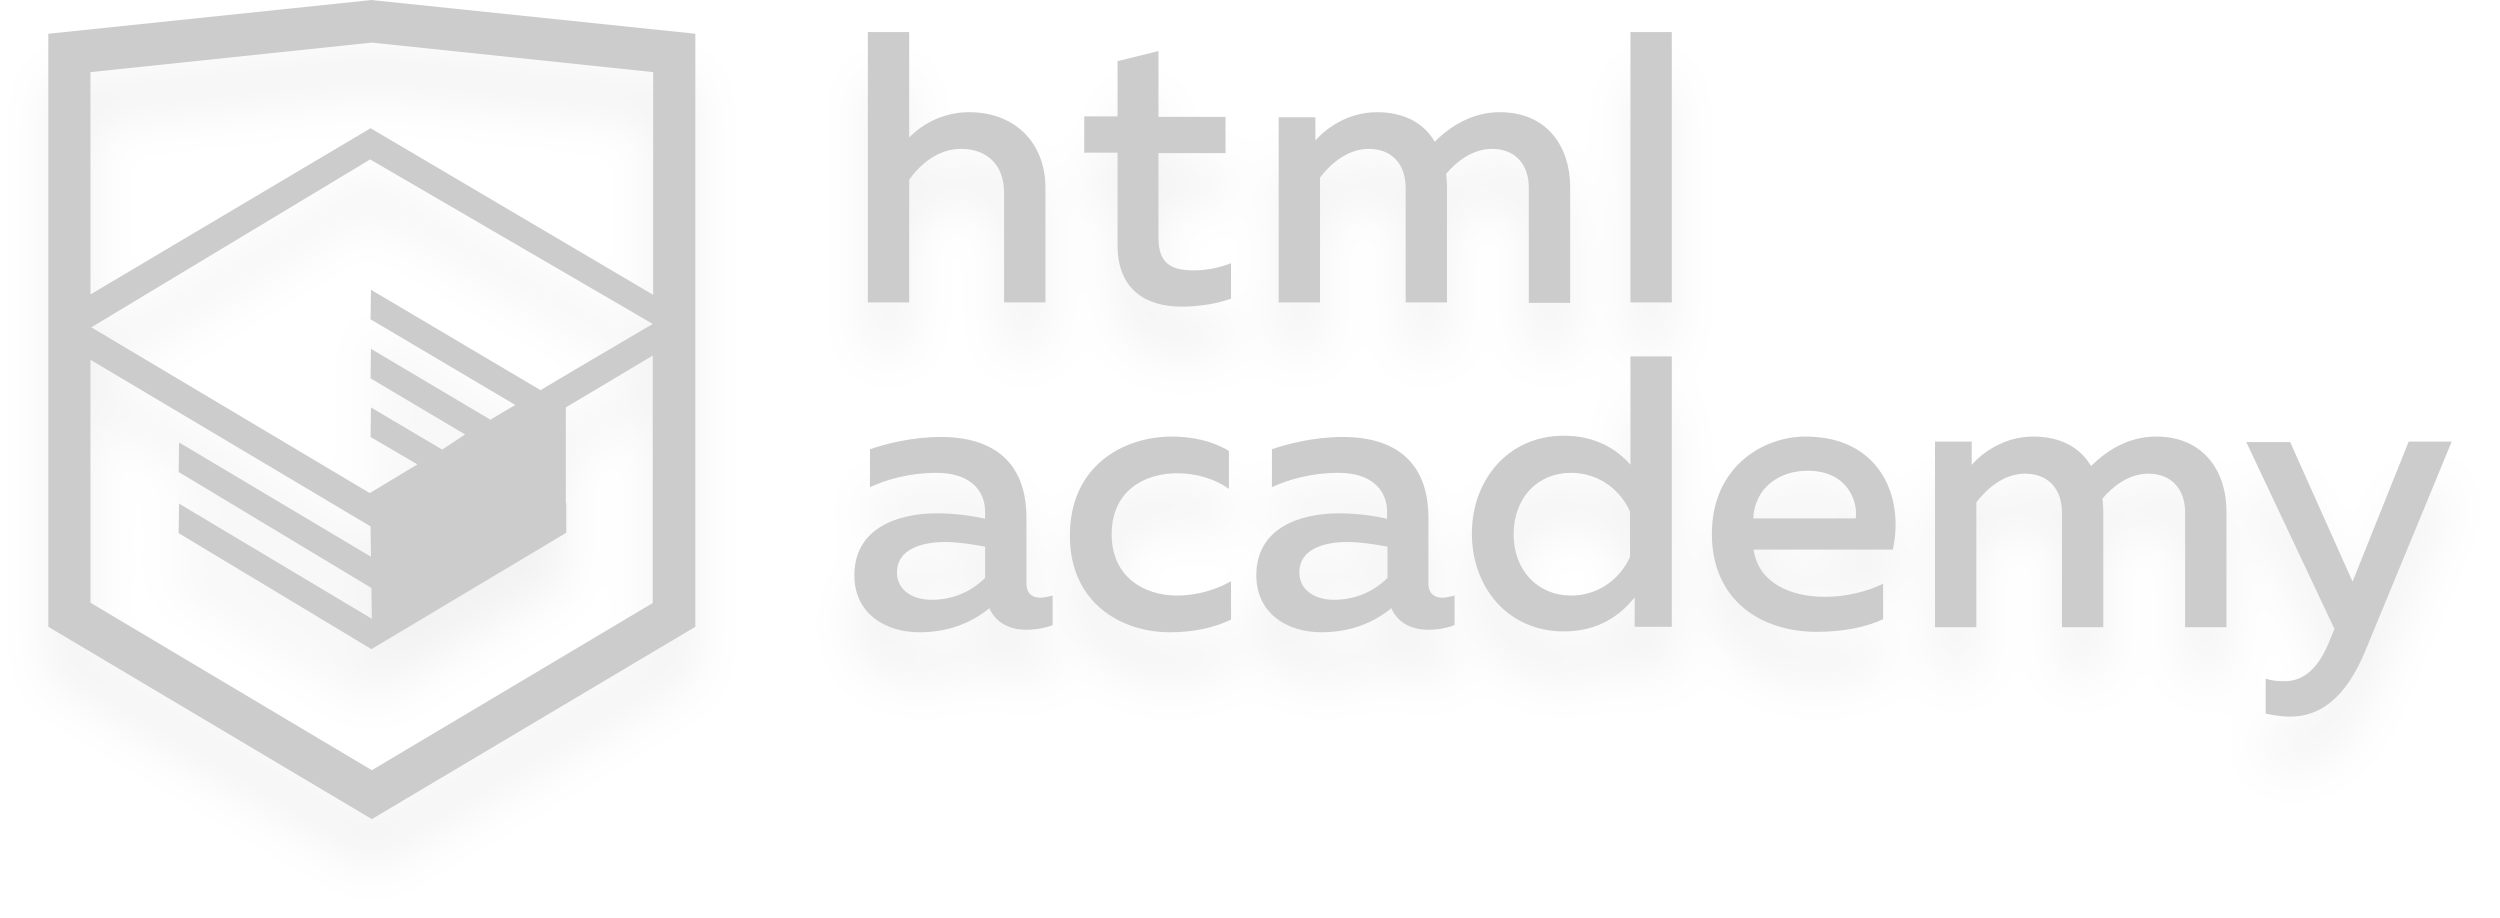
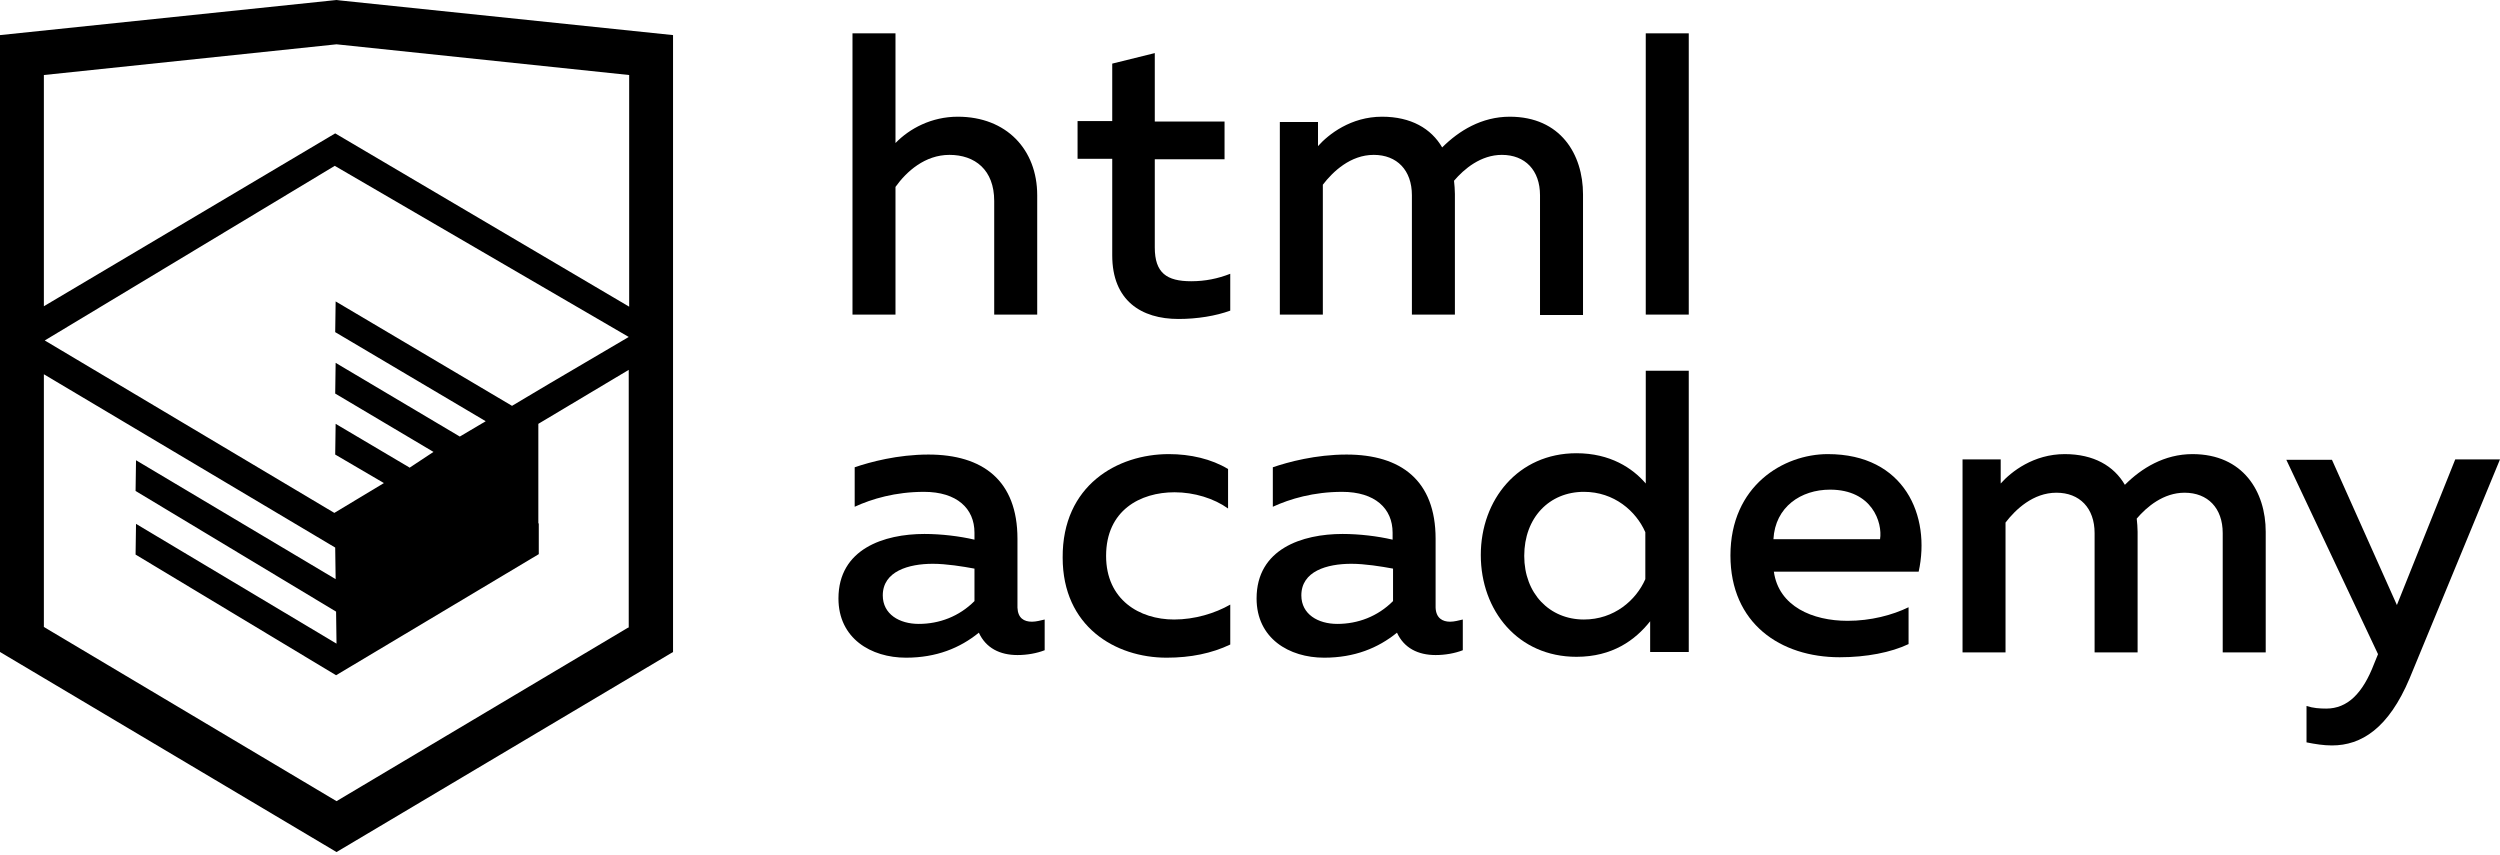
- <svg xmlns="http://www.w3.org/2000/svg" width="207" height="76" viewBox="0 0 207 76" fill="none">
-   <g opacity="0.2" filter="url(#filter0_d)">
-     <path d="M86.143 49.488C86.492 49.488 86.841 49.383 87.156 49.313V51.758C86.527 52.003 85.758 52.142 84.99 52.142C83.593 52.142 82.476 51.584 81.917 50.361C80.415 51.584 78.529 52.352 76.119 52.352C73.325 52.352 70.741 50.815 70.741 47.637C70.741 43.691 74.373 42.503 77.586 42.503C78.913 42.503 80.38 42.678 81.568 42.957V42.398C81.568 40.478 80.171 39.151 77.551 39.151C75.281 39.151 73.395 39.709 72.033 40.338V37.195C73.255 36.776 75.456 36.182 77.9 36.182C82.231 36.182 84.99 38.242 84.99 42.887V48.37C85.025 49.209 85.514 49.488 86.143 49.488ZM74.268 47.393C74.268 48.894 75.596 49.663 77.132 49.663C78.774 49.663 80.345 49.069 81.568 47.847V45.262C80.625 45.088 79.332 44.878 78.25 44.878C76.329 44.878 74.268 45.472 74.268 47.393Z" fill="black" />
-     <path d="M97.039 36.147C98.751 36.147 100.427 36.531 101.754 37.334V40.477C100.636 39.674 99.065 39.185 97.493 39.185C94.769 39.185 92.045 40.617 92.045 44.249C92.045 47.742 94.699 49.313 97.458 49.313C99.1 49.313 100.706 48.825 101.929 48.126V51.304C100.462 52.003 98.785 52.352 96.865 52.352C92.778 52.352 88.588 49.872 88.588 44.389C88.553 38.627 92.953 36.147 97.039 36.147Z" fill="black" />
-     <path d="M119.426 49.488C119.775 49.488 120.124 49.383 120.439 49.313V51.758C119.81 52.003 119.042 52.142 118.273 52.142C116.876 52.142 115.759 51.584 115.2 50.361C113.698 51.584 111.812 52.352 109.402 52.352C106.608 52.352 104.024 50.815 104.024 47.637C104.024 43.691 107.656 42.503 110.869 42.503C112.196 42.503 113.663 42.678 114.851 42.957V42.398C114.851 40.478 113.454 39.151 110.834 39.151C108.564 39.151 106.678 39.709 105.316 40.338V37.195C106.539 36.776 108.739 36.182 111.184 36.182C115.514 36.182 118.273 38.242 118.273 42.887V48.37C118.308 49.209 118.832 49.488 119.426 49.488ZM107.586 47.393C107.586 48.894 108.913 49.663 110.45 49.663C112.092 49.663 113.663 49.069 114.886 47.847V45.262C113.943 45.088 112.65 44.878 111.568 44.878C109.612 44.878 107.586 45.472 107.586 47.393Z" fill="black" />
-     <path d="M138.425 29.511V51.898H135.352V49.453C134.164 50.955 132.348 52.282 129.484 52.282C124.839 52.282 121.871 48.615 121.871 44.179C121.871 39.779 124.839 36.077 129.484 36.077C132.173 36.077 133.955 37.264 135.002 38.487V29.511H138.425ZM130.078 39.15C127.319 39.15 125.328 41.211 125.328 44.249C125.328 47.253 127.354 49.313 130.078 49.313C132.488 49.313 134.234 47.777 134.967 46.1V42.364C134.234 40.687 132.488 39.15 130.078 39.15Z" fill="black" />
-     <path d="M149.496 36.147C155.608 36.147 157.703 41.071 156.725 45.507H145.2C145.584 48.266 148.273 49.418 151.067 49.418C152.918 49.418 154.63 48.964 155.922 48.336V51.269C154.525 51.933 152.569 52.317 150.439 52.317C145.724 52.317 141.742 49.628 141.742 44.214C141.742 38.661 145.968 36.147 149.496 36.147ZM149.67 38.976C147.365 38.976 145.305 40.338 145.165 42.922H153.652C153.861 41.595 153.023 38.976 149.67 38.976Z" fill="black" />
-     <path d="M160.218 51.898V36.566H163.256V38.487C164.094 37.544 165.875 36.147 168.355 36.147C170.66 36.147 172.267 37.09 173.14 38.592C174.467 37.264 176.283 36.147 178.518 36.147C182.569 36.147 184.351 39.15 184.351 42.328V51.933H180.928V42.433C180.928 40.443 179.74 39.22 177.889 39.22C176.213 39.22 174.886 40.338 174.083 41.281C174.118 41.63 174.153 41.979 174.153 42.328V51.933H170.73V42.433C170.73 40.443 169.543 39.22 167.692 39.22C165.841 39.22 164.444 40.547 163.64 41.595V51.933H160.218V51.898Z" fill="black" />
-     <path d="M199.438 36.566H203L195.806 53.993C194.129 57.975 191.964 59.337 189.624 59.337C188.961 59.337 188.297 59.232 187.598 59.092V56.194C188.122 56.368 188.646 56.403 189.17 56.403C190.846 56.403 192.069 55.216 192.977 52.841L193.291 52.072L185.992 36.601H189.624L194.793 48.161L199.438 36.566Z" fill="black" />
-     <path d="M75.281 2.654V11.385C76.399 10.233 78.145 9.29 80.24 9.29C84.117 9.29 86.562 11.909 86.562 15.541V25.041H83.139V15.995C83.139 13.516 81.602 12.328 79.577 12.328C77.621 12.328 76.154 13.655 75.281 14.878V25.041H71.858V2.654H75.281Z" fill="black" />
-     <path d="M95.921 4.226V9.674H101.474V12.678H95.921V19.698C95.921 21.723 96.864 22.387 98.82 22.387C99.938 22.387 100.95 22.177 101.928 21.793V24.727C100.776 25.146 99.309 25.39 97.807 25.39C94.839 25.39 92.534 23.923 92.534 20.326V12.643H89.775V9.639H92.534V5.064L95.921 4.226Z" fill="black" />
-     <path d="M105.875 25.041V9.709H108.913V11.63C109.752 10.687 111.533 9.29 114.012 9.29C116.317 9.29 117.924 10.233 118.797 11.735C120.124 10.408 121.94 9.29 124.175 9.29C128.227 9.29 130.008 12.293 130.008 15.472V25.076H126.585V15.541C126.585 13.551 125.398 12.328 123.547 12.328C121.87 12.328 120.543 13.446 119.74 14.389C119.775 14.738 119.81 15.087 119.81 15.437V25.041H116.387V15.541C116.387 13.551 115.2 12.328 113.349 12.328C111.498 12.328 110.101 13.655 109.298 14.703V25.041H105.875Z" fill="black" />
-     <path d="M138.424 2.654H135.002V25.041H138.424V2.654Z" fill="black" />
-     <path d="M31.067 0.035L30.787 0L4 2.794V51.898L30.787 67.823L57.574 51.898V2.794L31.067 0.035ZM54.082 49.907L30.787 63.772L7.492 49.907V29.791L30.682 43.586L30.717 46.1L14.827 36.636L14.792 39.081L30.752 48.685L30.787 51.234L14.827 41.7L14.792 44.145L30.752 53.749L46.887 44.11V41.665H46.852V40.827V39.814V33.737L54.047 29.441V49.907H54.082ZM54.047 26.822L47.691 30.559L44.757 32.305L30.717 23.993L30.682 26.438L42.661 33.528L42.557 33.597L42.312 33.737L40.601 34.75L30.717 28.883L30.682 31.327L38.505 35.972L36.654 37.195L36.62 37.23L30.717 33.737L30.682 36.182L34.559 38.452L30.613 40.827L7.562 27.101L30.647 13.201L54.047 26.822ZM54.082 24.412L30.682 10.617L7.492 24.377V5.972L30.787 3.527L54.082 5.972V24.412Z" fill="black" />
-   </g>
-   <defs>
-     <filter id="filter0_d" x="0" y="0" width="207" height="75.823" filterUnits="userSpaceOnUse" color-interpolation-filters="sRGB">
-       <feFlood flood-opacity="0" result="BackgroundImageFix" />
-       <feColorMatrix in="SourceAlpha" type="matrix" values="0 0 0 0 0 0 0 0 0 0 0 0 0 0 0 0 0 0 127 0" />
-       <feOffset dy="4" />
-       <feGaussianBlur stdDeviation="2" />
-       <feColorMatrix type="matrix" values="0 0 0 0 0 0 0 0 0 0 0 0 0 0 0 0 0 0 0.25 0" />
-       <feBlend mode="normal" in2="BackgroundImageFix" result="effect1_dropShadow" />
-       <feBlend mode="normal" in="SourceGraphic" in2="effect1_dropShadow" result="shape" />
-     </filter>
-   </defs>
+ <svg xmlns="http://www.w3.org/2000/svg" width="199" height="68" viewBox="0 0 199 68" fill="none">
+   <path d="M82.143 49.488C82.492 49.488 82.841 49.383 83.156 49.313V51.758C82.527 52.003 81.759 52.142 80.99 52.142C79.593 52.142 78.476 51.584 77.917 50.361C76.415 51.584 74.529 52.352 72.12 52.352C69.326 52.352 66.741 50.815 66.741 47.637C66.741 43.691 70.373 42.503 73.586 42.503C74.913 42.503 76.38 42.678 77.568 42.957V42.398C77.568 40.478 76.171 39.151 73.552 39.151C71.281 39.151 69.395 39.709 68.033 40.338V37.195C69.256 36.776 71.456 36.182 73.901 36.182C78.231 36.182 80.99 38.242 80.99 42.887V48.37C81.025 49.209 81.514 49.488 82.143 49.488ZM70.269 47.393C70.269 48.894 71.596 49.663 73.132 49.663C74.774 49.663 76.346 49.069 77.568 47.847V45.262C76.625 45.088 75.333 44.878 74.25 44.878C72.329 44.878 70.269 45.472 70.269 47.393Z" fill="black" />
+   <path d="M93.039 36.147C94.751 36.147 96.427 36.531 97.754 37.334V40.477C96.637 39.674 95.065 39.185 93.493 39.185C90.769 39.185 88.045 40.617 88.045 44.249C88.045 47.742 90.699 49.313 93.458 49.313C95.1 49.313 96.706 48.825 97.929 48.126V51.304C96.462 52.003 94.786 52.352 92.865 52.352C88.779 52.352 84.588 49.872 84.588 44.389C84.553 38.627 88.953 36.147 93.039 36.147Z" fill="black" />
+   <path d="M115.426 49.488C115.775 49.488 116.125 49.383 116.439 49.313V51.758C115.81 52.003 115.042 52.142 114.274 52.142C112.877 52.142 111.759 51.584 111.2 50.361C109.699 51.584 107.813 52.352 105.403 52.352C102.609 52.352 100.024 50.815 100.024 47.637C100.024 43.691 103.657 42.503 106.87 42.503C108.197 42.503 109.664 42.678 110.851 42.957V42.398C110.851 40.478 109.454 39.151 106.835 39.151C104.565 39.151 102.679 39.709 101.317 40.338V37.195C102.539 36.776 104.739 36.182 107.184 36.182C111.515 36.182 114.274 38.242 114.274 42.887V48.37C114.309 49.209 114.832 49.488 115.426 49.488ZM103.587 47.393C103.587 48.894 104.914 49.663 106.451 49.663C108.092 49.663 109.664 49.069 110.886 47.847V45.262C109.943 45.088 108.651 44.878 107.568 44.878C105.612 44.878 103.587 45.472 103.587 47.393Z" fill="black" />
+   <path d="M134.425 29.511V51.898H131.352V49.453C130.165 50.955 128.348 52.282 125.485 52.282C120.84 52.282 117.871 48.615 117.871 44.179C117.871 39.779 120.84 36.077 125.485 36.077C128.174 36.077 129.955 37.264 131.003 38.487V29.511H134.425ZM126.078 39.15C123.319 39.15 121.329 41.211 121.329 44.249C121.329 47.253 123.354 49.313 126.078 49.313C128.488 49.313 130.234 47.777 130.968 46.1V42.364C130.234 40.687 128.488 39.15 126.078 39.15Z" fill="black" />
+   <path d="M145.496 36.147C151.608 36.147 153.703 41.071 152.725 45.507H141.2C141.584 48.266 144.274 49.418 147.068 49.418C148.919 49.418 150.63 48.964 151.922 48.336V51.269C150.525 51.933 148.569 52.317 146.439 52.317C141.724 52.317 137.743 49.628 137.743 44.214C137.743 38.661 141.969 36.147 145.496 36.147ZM145.671 38.976C143.366 38.976 141.305 40.338 141.165 42.922H149.652C149.861 41.595 149.023 38.976 145.671 38.976Z" fill="black" />
+   <path d="M156.218 51.898V36.566H159.256V38.487C160.094 37.544 161.876 36.147 164.355 36.147C166.66 36.147 168.267 37.09 169.14 38.592C170.467 37.264 172.283 36.147 174.518 36.147C178.569 36.147 180.351 39.15 180.351 42.328V51.933H176.928V42.433C176.928 40.443 175.741 39.22 173.89 39.22C172.213 39.22 170.886 40.338 170.083 41.281C170.118 41.63 170.153 41.979 170.153 42.328V51.933H166.73V42.433C166.73 40.443 165.543 39.22 163.692 39.22C161.841 39.22 160.444 40.547 159.64 41.595V51.933H156.218V51.898Z" fill="black" />
+   <path d="M195.438 36.566H199L191.806 53.993C190.13 57.975 187.964 59.337 185.624 59.337C184.961 59.337 184.297 59.232 183.599 59.092V56.194C184.123 56.368 184.646 56.403 185.17 56.403C186.847 56.403 188.069 55.216 188.977 52.841L189.291 52.072L181.992 36.601H185.624L190.793 48.161L195.438 36.566Z" fill="black" />
+   <path d="M71.281 2.654V11.385C72.399 10.233 74.145 9.29 76.24 9.29C80.117 9.29 82.562 11.909 82.562 15.541V25.041H79.139V15.995C79.139 13.516 77.602 12.328 75.577 12.328C73.621 12.328 72.154 13.655 71.281 14.878V25.041H67.858V2.654H71.281Z" fill="black" />
+   <path d="M91.921 4.226V9.674H97.474V12.678H91.921V19.698C91.921 21.723 92.864 22.387 94.82 22.387C95.938 22.387 96.95 22.177 97.928 21.793V24.727C96.776 25.146 95.309 25.39 93.807 25.39C90.838 25.39 88.534 23.923 88.534 20.326V12.643H85.774V9.639H88.534V5.064L91.921 4.226Z" fill="black" />
+   <path d="M101.875 25.041V9.709H104.913V11.63C105.752 10.687 107.533 9.29 110.012 9.29C112.317 9.29 113.924 10.233 114.797 11.735C116.124 10.408 117.94 9.29 120.175 9.29C124.227 9.29 126.008 12.293 126.008 15.472V25.076H122.585V15.541C122.585 13.551 121.398 12.328 119.547 12.328C117.87 12.328 116.543 13.446 115.74 14.389C115.775 14.738 115.81 15.087 115.81 15.437V25.041H112.387V15.541C112.387 13.551 111.2 12.328 109.349 12.328C107.498 12.328 106.101 13.655 105.298 14.703V25.041H101.875Z" fill="black" />
+   <path d="M134.425 2.654H131.002V25.041H134.425V2.654Z" fill="black" />
+   <path d="M27.067 0.035L26.787 0L0 2.794V51.898L26.787 67.823L53.574 51.898V2.794L27.067 0.035ZM50.082 49.907L26.787 63.772L3.492 49.907V29.791L26.682 43.586L26.717 46.1L10.827 36.636L10.792 39.081L26.752 48.685L26.787 51.234L10.827 41.7L10.792 44.145L26.752 53.749L42.887 44.11V41.665H42.852V40.827V39.814V33.737L50.047 29.441V49.907H50.082ZM50.047 26.822L43.691 30.559L40.757 32.305L26.717 23.993L26.682 26.438L38.661 33.528L38.557 33.597L38.312 33.737L36.601 34.75L26.717 28.883L26.682 31.327L34.505 35.972L32.654 37.195L32.62 37.23L26.717 33.737L26.682 36.182L30.559 38.452L26.613 40.827L3.562 27.101L26.647 13.201L50.047 26.822ZM50.082 24.412L26.682 10.617L3.492 24.377V5.972L26.787 3.527L50.082 5.972V24.412Z" fill="black" />
</svg>
